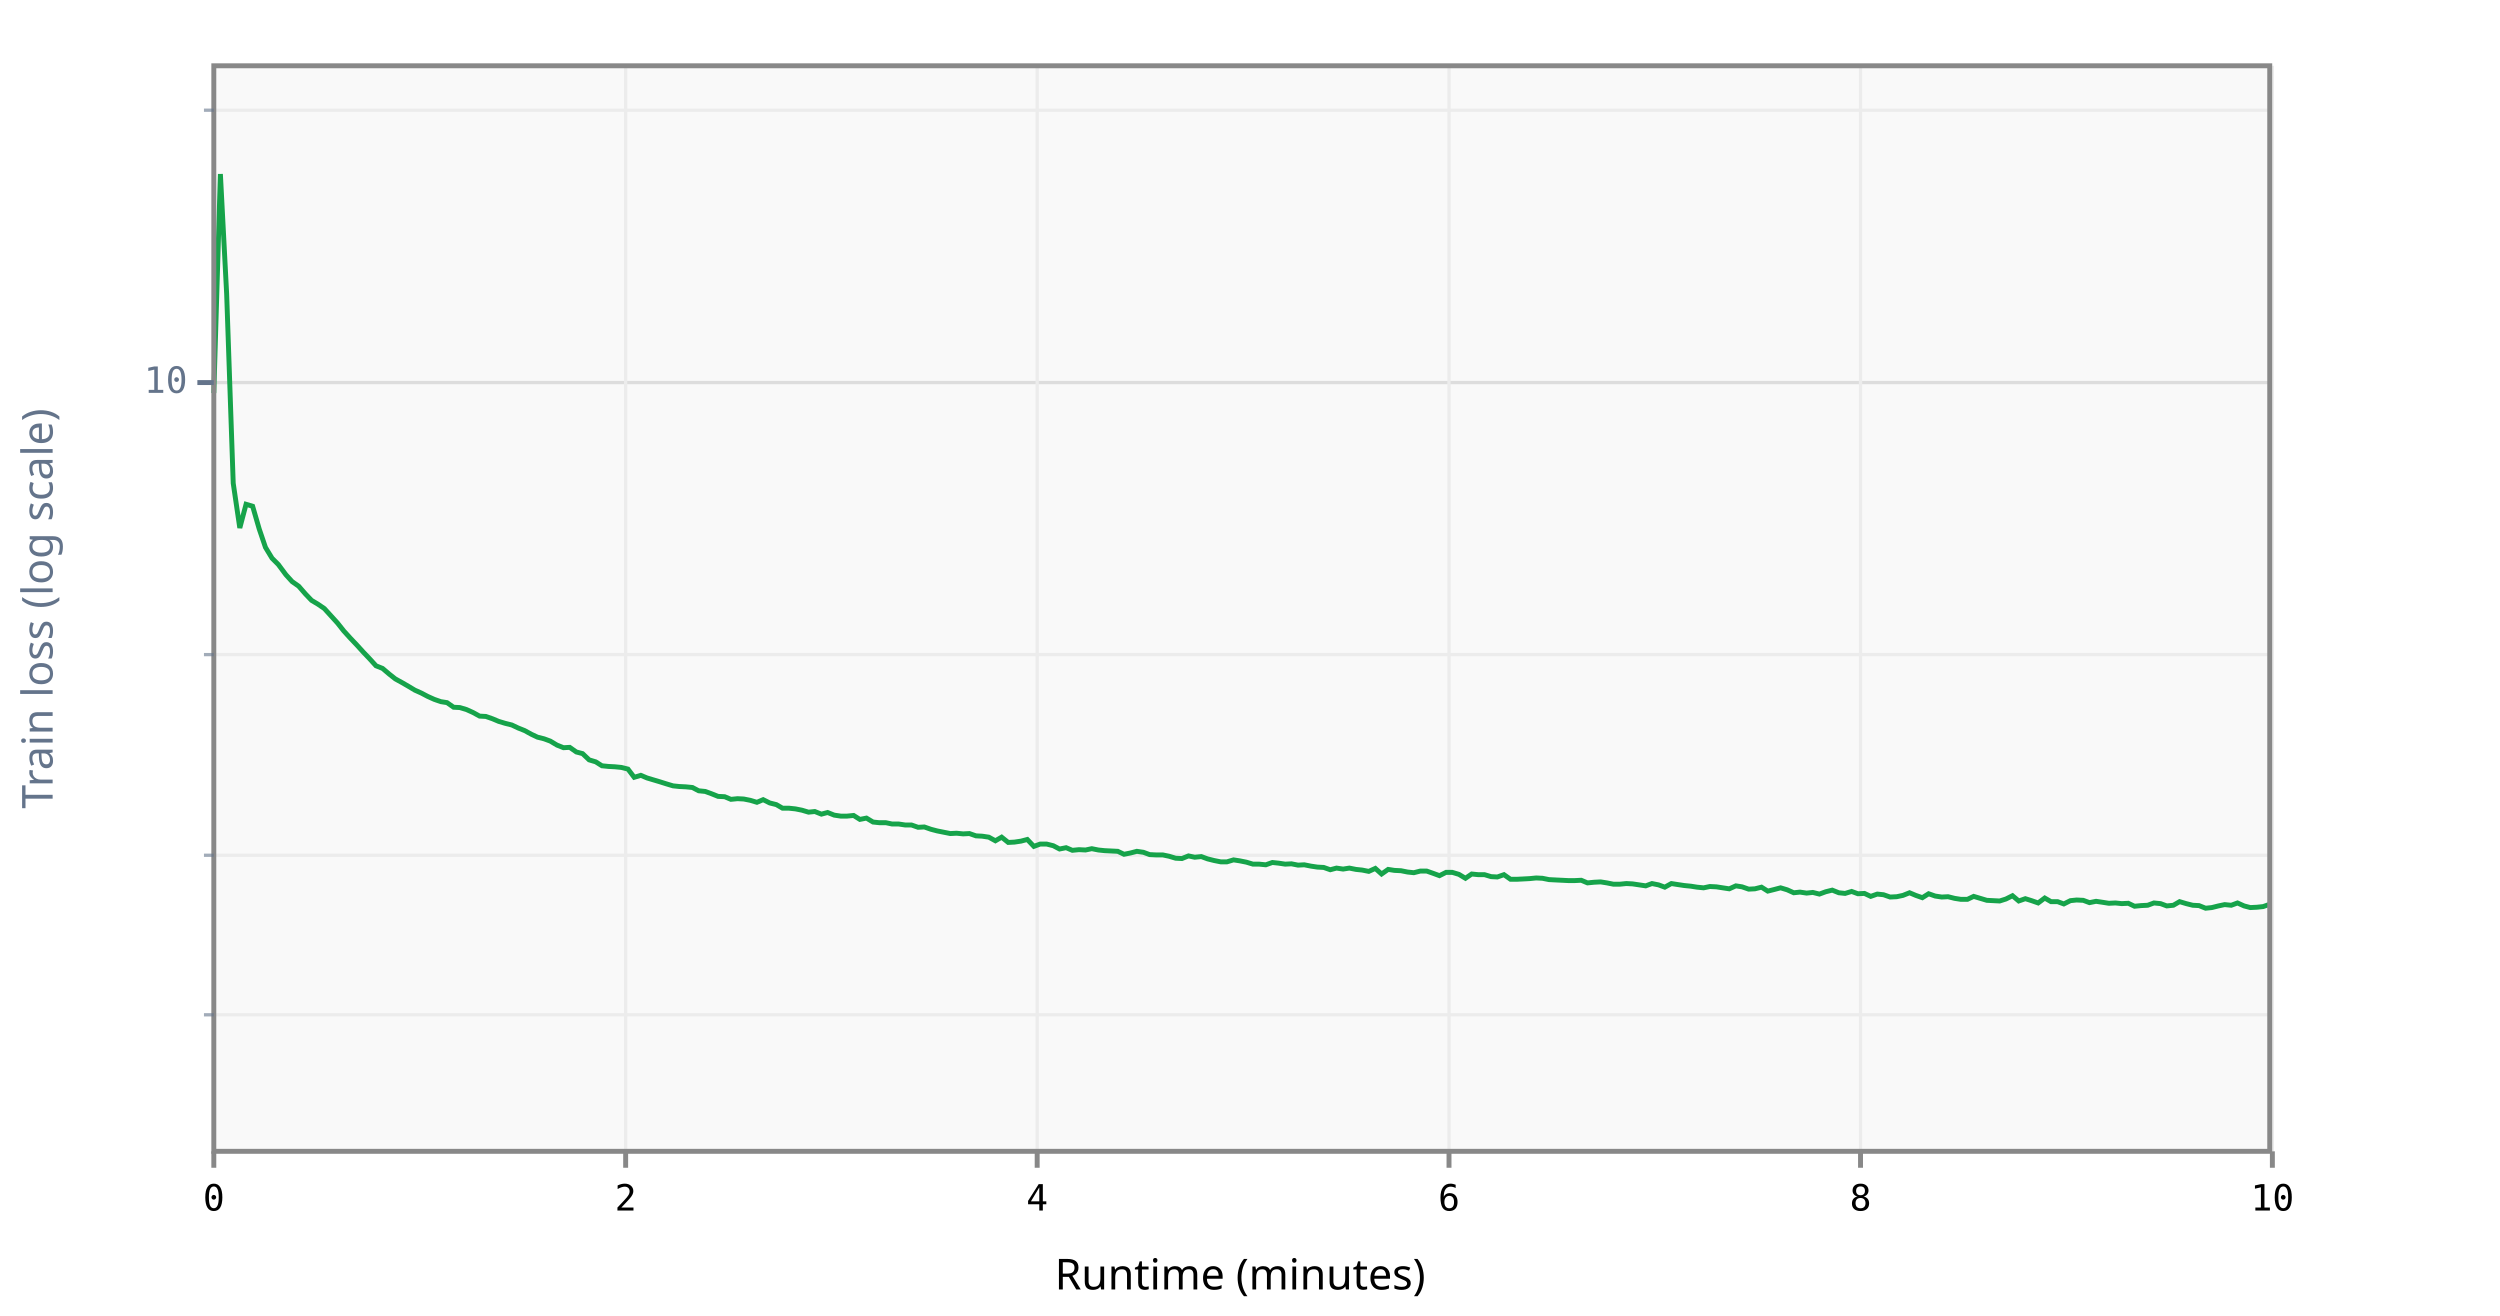
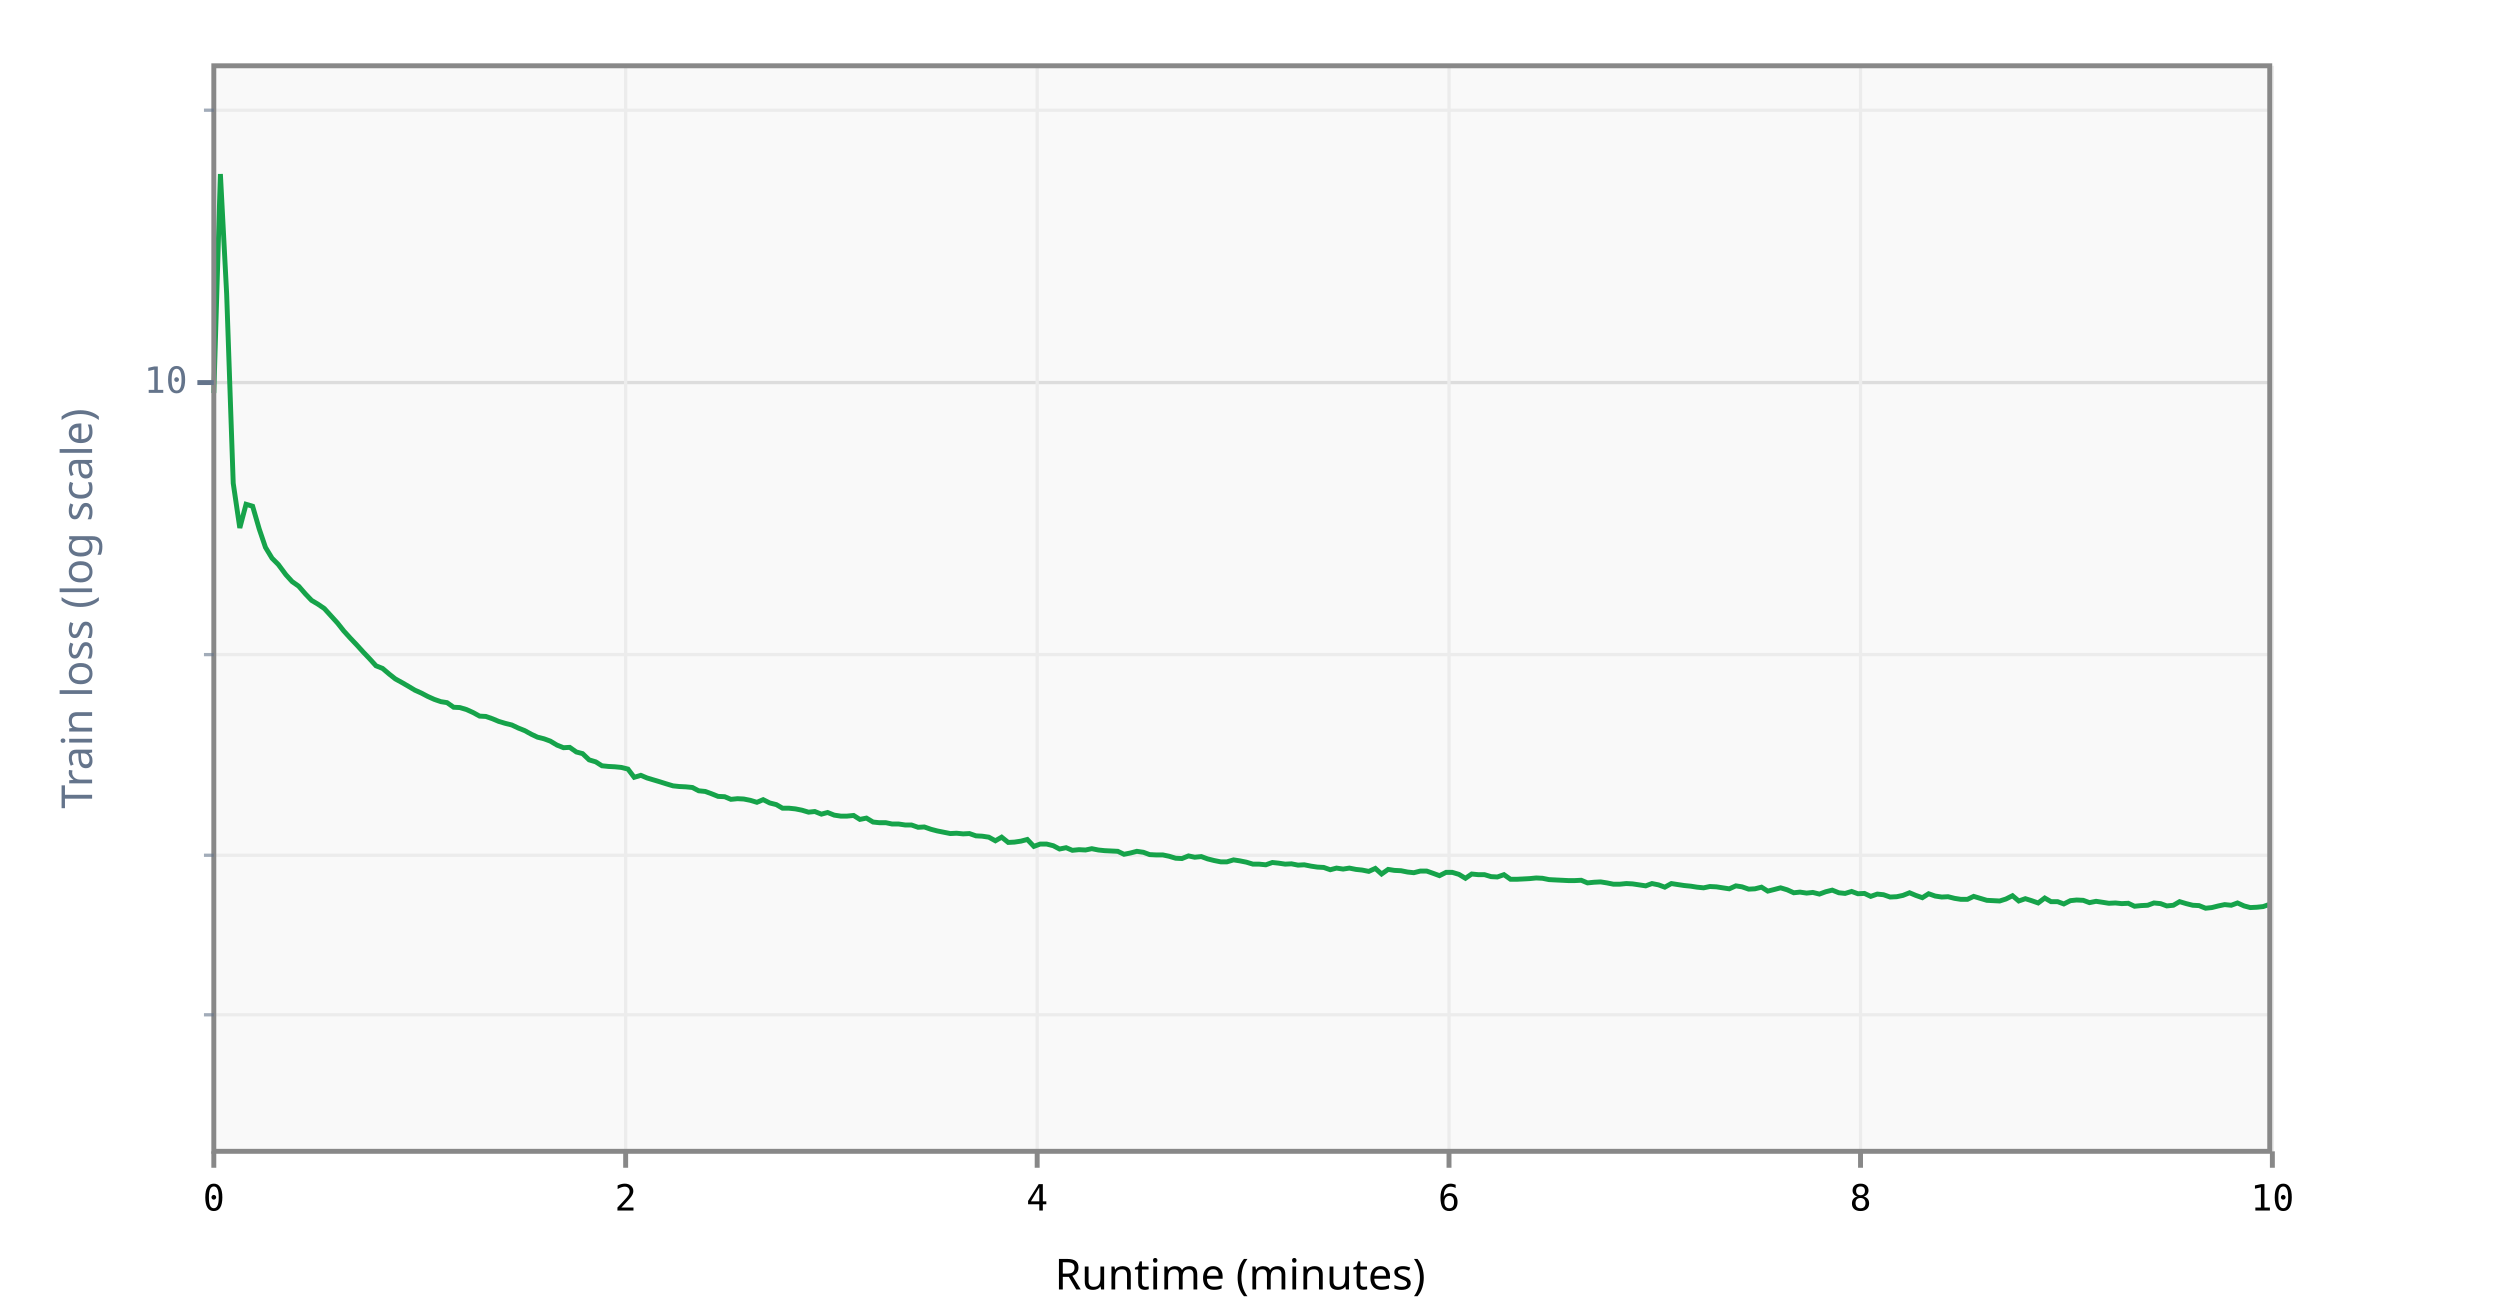
<svg xmlns="http://www.w3.org/2000/svg" viewBox="0 0 760 400" width="760" height="400" style="background:white">
  <rect x="65" y="20" width="625" height="330" fill="#f9f9f9" />
  <line x1="65" y1="308.5" x2="690" y2="308.5" stroke="#ececec" stroke-width="1" />
  <line x1="65" y1="260.0" x2="690" y2="260.0" stroke="#ececec" stroke-width="1" />
  <line x1="65" y1="199.0" x2="690" y2="199.0" stroke="#ececec" stroke-width="1" />
  <line x1="65" y1="116.3" x2="690" y2="116.3" stroke="#ddd" stroke-width="1" />
  <line x1="65" y1="33.5" x2="690" y2="33.5" stroke="#ececec" stroke-width="1" />
  <line x1="65.0" y1="20" x2="65.0" y2="350" stroke="#ececec" stroke-width="1" />
  <line x1="190.2" y1="20" x2="190.2" y2="350" stroke="#ececec" stroke-width="1" />
  <line x1="315.3" y1="20" x2="315.3" y2="350" stroke="#ececec" stroke-width="1" />
  <line x1="440.5" y1="20" x2="440.5" y2="350" stroke="#ececec" stroke-width="1" />
  <line x1="565.6" y1="20" x2="565.6" y2="350" stroke="#ececec" stroke-width="1" />
  <line x1="690.8" y1="20" x2="690.8" y2="350" stroke="#ececec" stroke-width="1" />
  <polyline points="65.0,119.5 67.0,52.9 68.9,89.3 70.9,146.9 72.9,160.5 74.8,153.3 76.8,153.9 78.8,160.8 80.7,166.4 82.7,169.7 84.6,171.6 86.9,174.7 88.8,176.8 90.8,178.2 92.8,180.5 94.7,182.5 96.7,183.7 98.6,185.0 100.6,187.2 102.6,189.4 104.5,191.8 106.5,194.0 108.4,196.0 110.4,198.2 112.4,200.3 114.3,202.4 116.3,203.2 118.3,204.9 120.2,206.4 122.2,207.5 124.1,208.6 126.1,209.8 128.1,210.7 130.0,211.7 132.0,212.6 134.0,213.3 135.9,213.6 137.9,215.0 139.8,215.1 141.8,215.7 143.8,216.6 145.8,217.7 147.7,217.8 149.7,218.5 151.6,219.3 153.6,219.9 155.6,220.4 157.5,221.3 159.5,222.1 161.5,223.2 163.4,224.1 165.4,224.6 167.3,225.3 169.3,226.5 171.3,227.3 173.2,227.2 175.2,228.6 177.1,229.1 179.1,231.0 181.1,231.6 183.0,232.8 185.0,233.0 186.9,233.1 188.9,233.3 190.9,233.8 192.8,236.3 194.8,235.7 196.7,236.5 198.7,237.1 200.7,237.7 202.6,238.3 204.6,238.9 206.5,239.1 208.5,239.2 210.5,239.4 212.4,240.4 214.4,240.6 216.3,241.3 218.3,242.1 220.3,242.2 222.2,243.0 224.2,242.8 226.1,242.9 228.1,243.3 230.1,243.9 232.0,243.1 234.0,244.1 236.0,244.6 237.9,245.7 239.9,245.7 241.8,245.9 243.8,246.3 245.8,246.9 247.7,246.7 249.7,247.5 251.6,247.0 253.6,247.8 255.6,248.1 257.5,248.1 259.5,247.9 261.4,249.1 263.4,248.7 265.4,249.9 267.3,250.1 269.3,250.1 271.2,250.5 273.2,250.5 275.2,250.8 277.1,250.8 279.1,251.5 281.0,251.4 283.0,252.1 284.9,252.6 286.9,253.0 288.9,253.4 290.8,253.3 292.8,253.5 294.7,253.4 296.7,254.1 298.6,254.2 300.6,254.5 302.6,255.6 304.5,254.5 306.5,256.1 308.4,256.0 310.4,255.7 312.3,255.2 314.3,257.3 316.2,256.6 318.2,256.6 320.2,257.1 322.1,258.1 324.1,257.7 326.0,258.5 328.0,258.3 330.0,258.4 331.9,258.0 333.9,258.4 335.8,258.6 337.8,258.7 339.8,258.8 341.7,259.7 343.7,259.3 345.6,258.8 347.6,259.1 349.5,259.8 351.5,259.9 353.5,259.9 355.4,260.3 357.4,260.9 359.3,261.0 361.3,260.2 363.2,260.6 365.2,260.4 367.1,261.1 369.1,261.6 371.1,262.0 373.0,262.0 375.0,261.4 376.9,261.7 378.9,262.1 380.9,262.7 382.8,262.7 384.8,262.9 386.8,262.2 388.7,262.4 390.7,262.7 392.6,262.6 394.6,263.0 396.5,262.9 398.5,263.3 400.5,263.6 402.4,263.7 404.4,264.4 406.3,263.9 408.3,264.2 410.2,263.9 412.2,264.3 414.1,264.5 416.1,264.9 418.1,264.0 420.0,265.7 422.0,264.3 423.9,264.6 425.9,264.7 427.9,265.1 429.8,265.3 431.8,264.8 433.7,264.8 435.7,265.5 437.6,266.2 439.6,265.2 441.5,265.2 443.5,265.8 445.5,267.0 447.4,265.7 449.4,265.9 451.3,265.9 453.3,266.5 455.2,266.6 457.2,265.9 459.2,267.3 461.1,267.3 463.1,267.2 465.0,267.1 467.0,266.9 468.9,267.0 470.9,267.4 472.8,267.5 474.8,267.6 476.8,267.7 478.7,267.7 480.7,267.6 482.6,268.4 484.6,268.2 486.6,268.1 488.5,268.4 490.5,268.8 492.4,268.8 494.4,268.6 496.3,268.7 498.3,269.0 500.3,269.3 502.2,268.6 504.2,269.0 506.1,269.7 508.1,268.6 510.0,268.9 512.0,269.2 514.0,269.4 515.9,269.7 517.9,269.9 519.8,269.5 521.8,269.6 523.7,269.9 525.7,270.2 527.7,269.3 529.6,269.6 531.6,270.3 533.5,270.2 535.5,269.7 537.4,270.9 539.4,270.4 541.3,269.9 543.3,270.5 545.3,271.4 547.2,271.2 549.2,271.5 551.1,271.3 553.1,271.8 555.0,271.1 557.0,270.6 559.0,271.4 560.9,271.6 562.9,271.0 564.8,271.7 566.8,271.6 568.7,272.5 570.7,271.8 572.6,272.0 574.6,272.7 576.6,272.6 578.5,272.2 580.5,271.4 582.4,272.2 584.4,272.9 586.3,271.7 588.3,272.4 590.3,272.7 592.2,272.6 594.2,273.1 596.1,273.4 598.1,273.4 600.0,272.5 602.0,273.1 604.0,273.7 605.9,273.8 607.9,273.9 609.8,273.3 611.8,272.3 613.7,273.9 615.7,273.2 617.6,273.8 619.6,274.5 621.6,273.0 623.5,274.1 625.5,274.1 627.4,274.8 629.4,273.8 631.3,273.6 633.3,273.7 635.2,274.4 637.2,274.0 639.2,274.3 641.1,274.6 643.1,274.5 645.0,274.7 647.0,274.6 648.9,275.5 650.9,275.3 652.9,275.2 654.8,274.5 656.8,274.7 658.7,275.4 660.7,275.2 662.6,274.1 664.6,274.7 666.6,275.2 668.5,275.3 670.5,276.1 672.4,275.9 674.4,275.4 676.3,275.0 678.3,275.2 680.2,274.5 682.2,275.4 684.1,275.9 686.1,275.8 688.0,275.6 690.0,274.9" fill="none" stroke="#16a34a" stroke-width="1.5" />
  <rect x="65" y="20" width="625" height="330" fill="none" stroke="#888" stroke-width="1.5" />
  <line x1="62" y1="308.5" x2="65" y2="308.5" stroke="#64748b" stroke-width="1" opacity="0.6" />
  <line x1="62" y1="260.0" x2="65" y2="260.0" stroke="#64748b" stroke-width="1" opacity="0.6" />
  <line x1="62" y1="199.0" x2="65" y2="199.0" stroke="#64748b" stroke-width="1" opacity="0.6" />
  <line x1="60" y1="116.3" x2="65" y2="116.3" stroke="#64748b" stroke-width="1.5" />
  <text x="57" y="116.3" text-anchor="end" dominant-baseline="middle" font-size="11" font-family="monospace,sans-serif" fill="#64748b">10</text>
  <line x1="62" y1="33.5" x2="65" y2="33.5" stroke="#64748b" stroke-width="1" opacity="0.6" />
  <line x1="65.0" y1="350" x2="65.0" y2="355" stroke="#888" stroke-width="1.5" />
  <text x="65.0" y="368" text-anchor="middle" font-size="11" font-family="monospace,sans-serif">0</text>
  <line x1="190.2" y1="350" x2="190.2" y2="355" stroke="#888" stroke-width="1.5" />
  <text x="190.2" y="368" text-anchor="middle" font-size="11" font-family="monospace,sans-serif">2</text>
  <line x1="315.3" y1="350" x2="315.3" y2="355" stroke="#888" stroke-width="1.5" />
  <text x="315.3" y="368" text-anchor="middle" font-size="11" font-family="monospace,sans-serif">4</text>
  <line x1="440.5" y1="350" x2="440.5" y2="355" stroke="#888" stroke-width="1.5" />
  <text x="440.5" y="368" text-anchor="middle" font-size="11" font-family="monospace,sans-serif">6</text>
  <line x1="565.6" y1="350" x2="565.6" y2="355" stroke="#888" stroke-width="1.5" />
  <text x="565.6" y="368" text-anchor="middle" font-size="11" font-family="monospace,sans-serif">8</text>
  <line x1="690.8" y1="350" x2="690.8" y2="355" stroke="#888" stroke-width="1.5" />
  <text x="690.8" y="368" text-anchor="middle" font-size="11" font-family="monospace,sans-serif">10</text>
  <text x="377" y="392" text-anchor="middle" font-size="13" font-family="sans-serif">Runtime (minutes)</text>
-   <text transform="rotate(-90,16,185)" x="16" y="185" text-anchor="middle" font-size="13" font-family="sans-serif" fill="#64748b">Train loss (log scale)</text>
+   <text transform="rotate(-90,28,185)" x="28" y="185" text-anchor="middle" font-size="13" font-family="sans-serif" fill="#64748b">Train loss (log scale)</text>
</svg>
